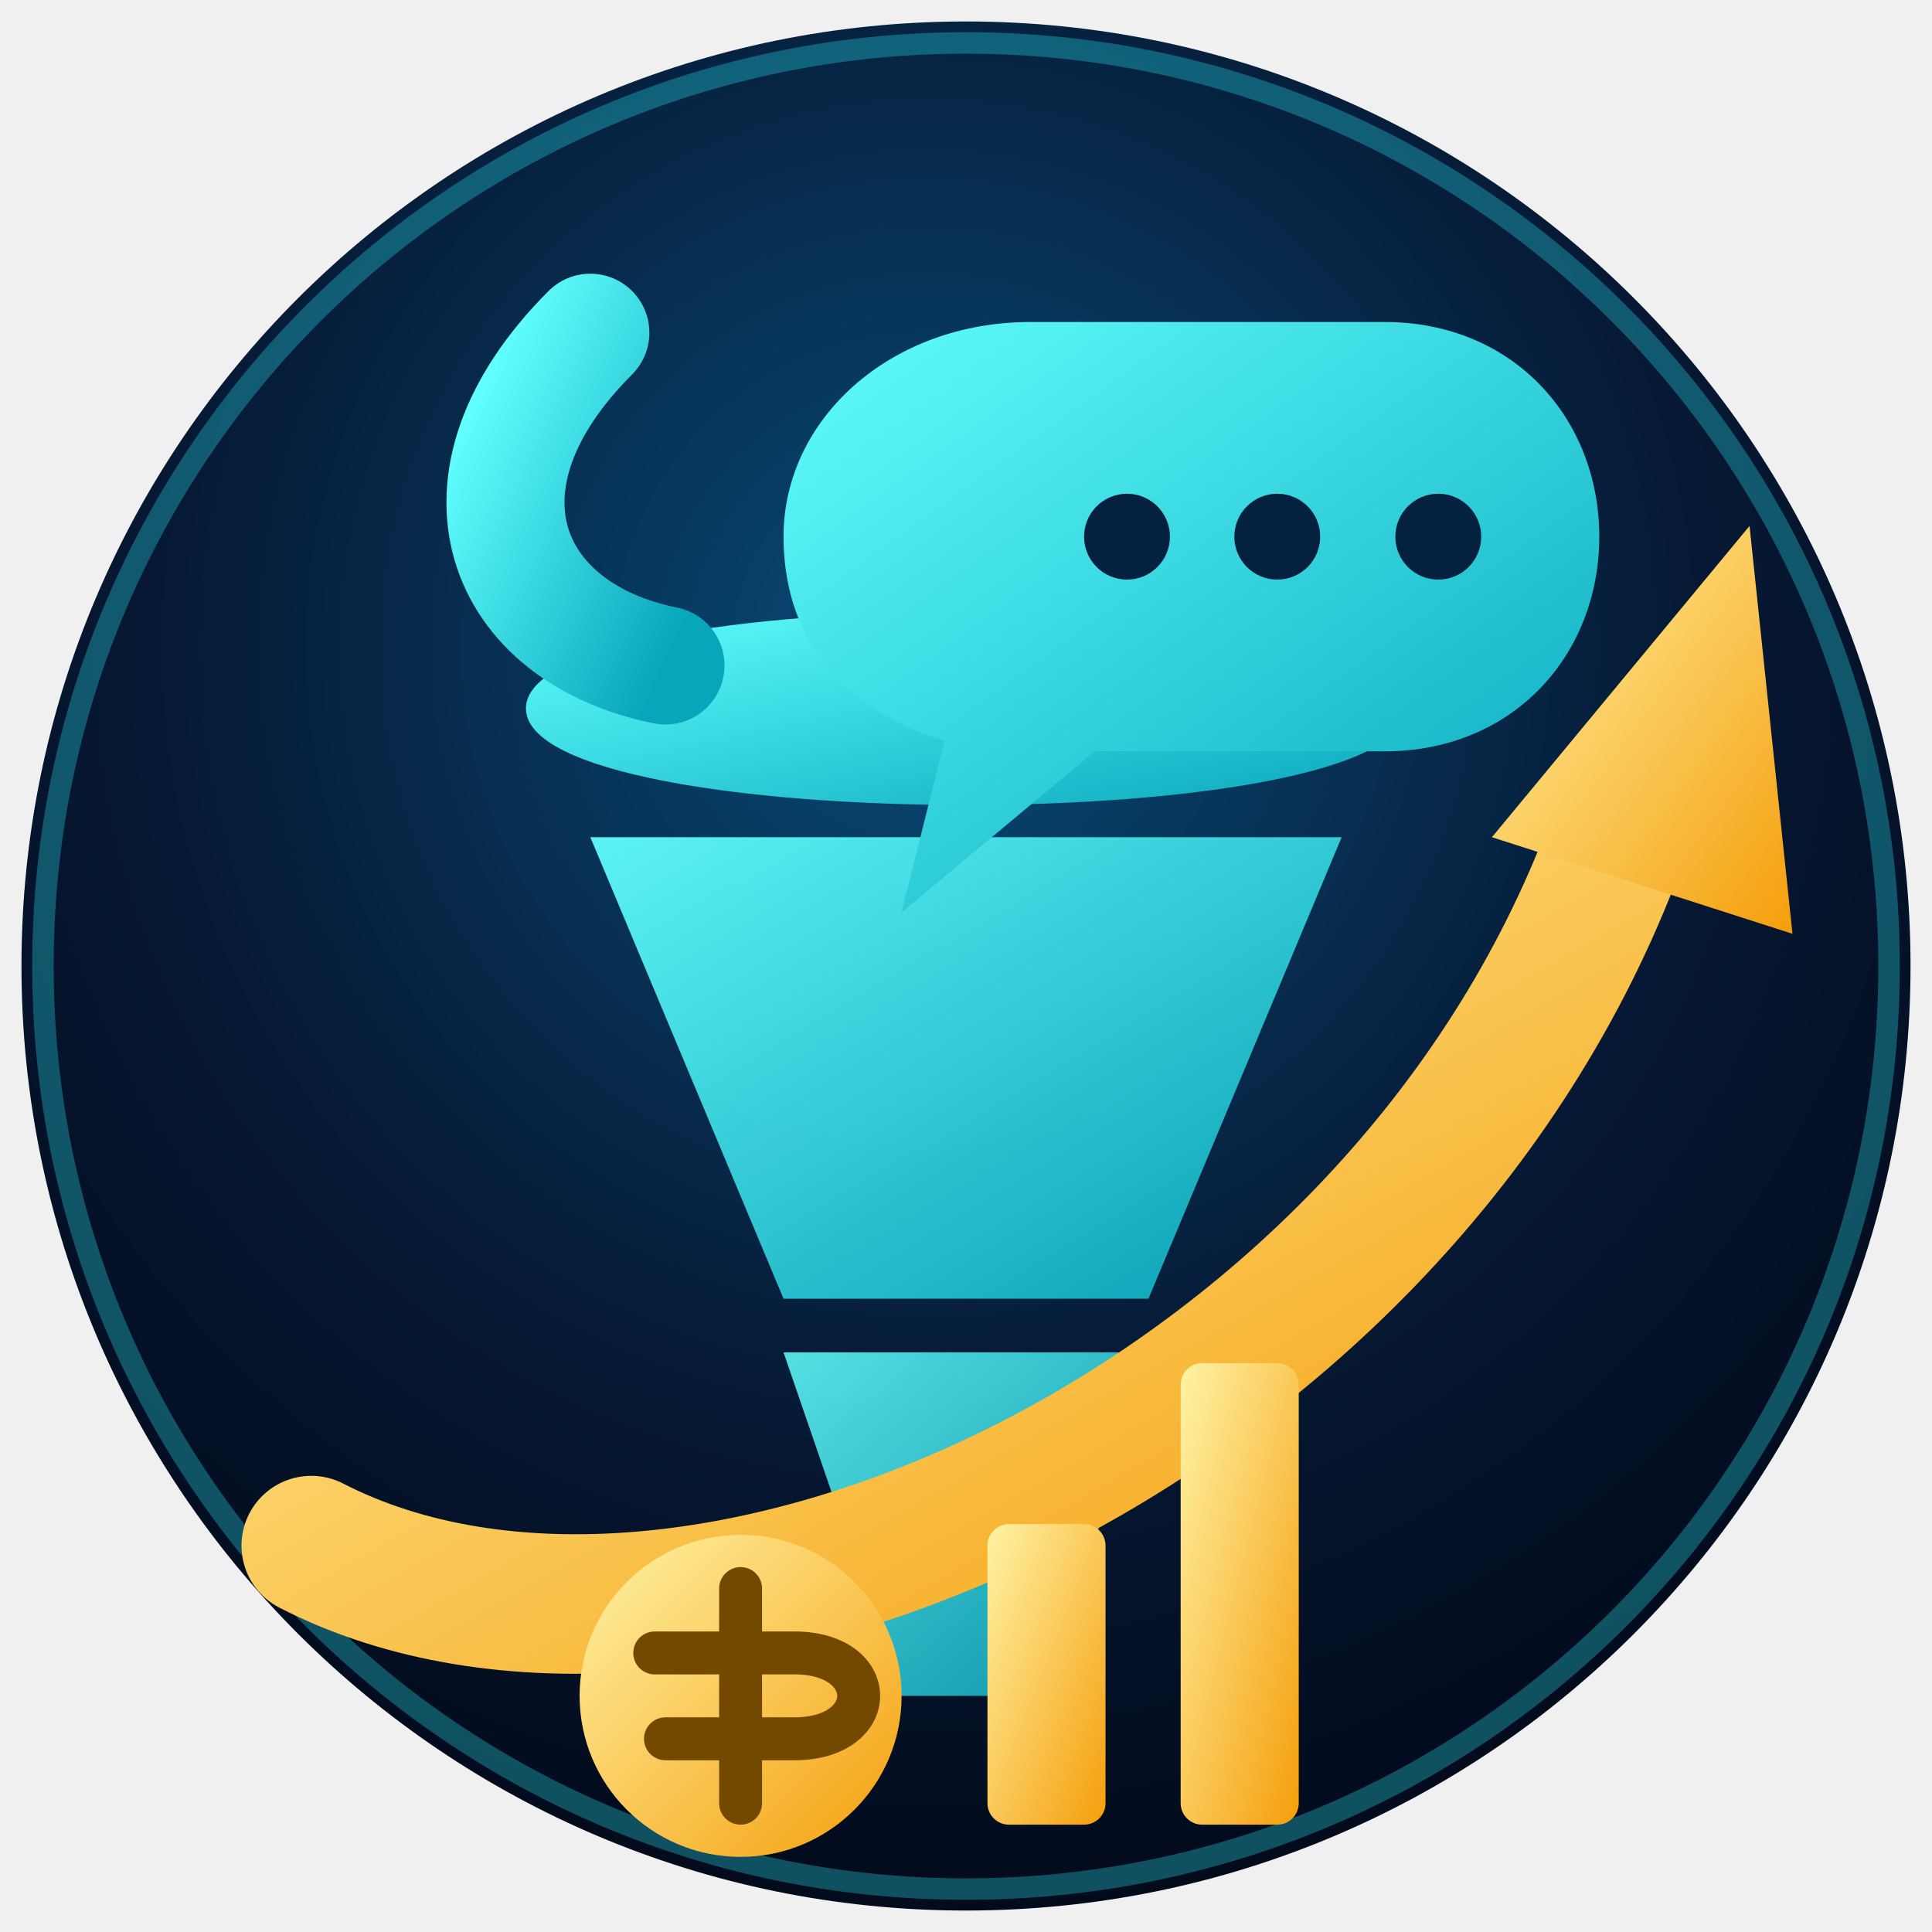
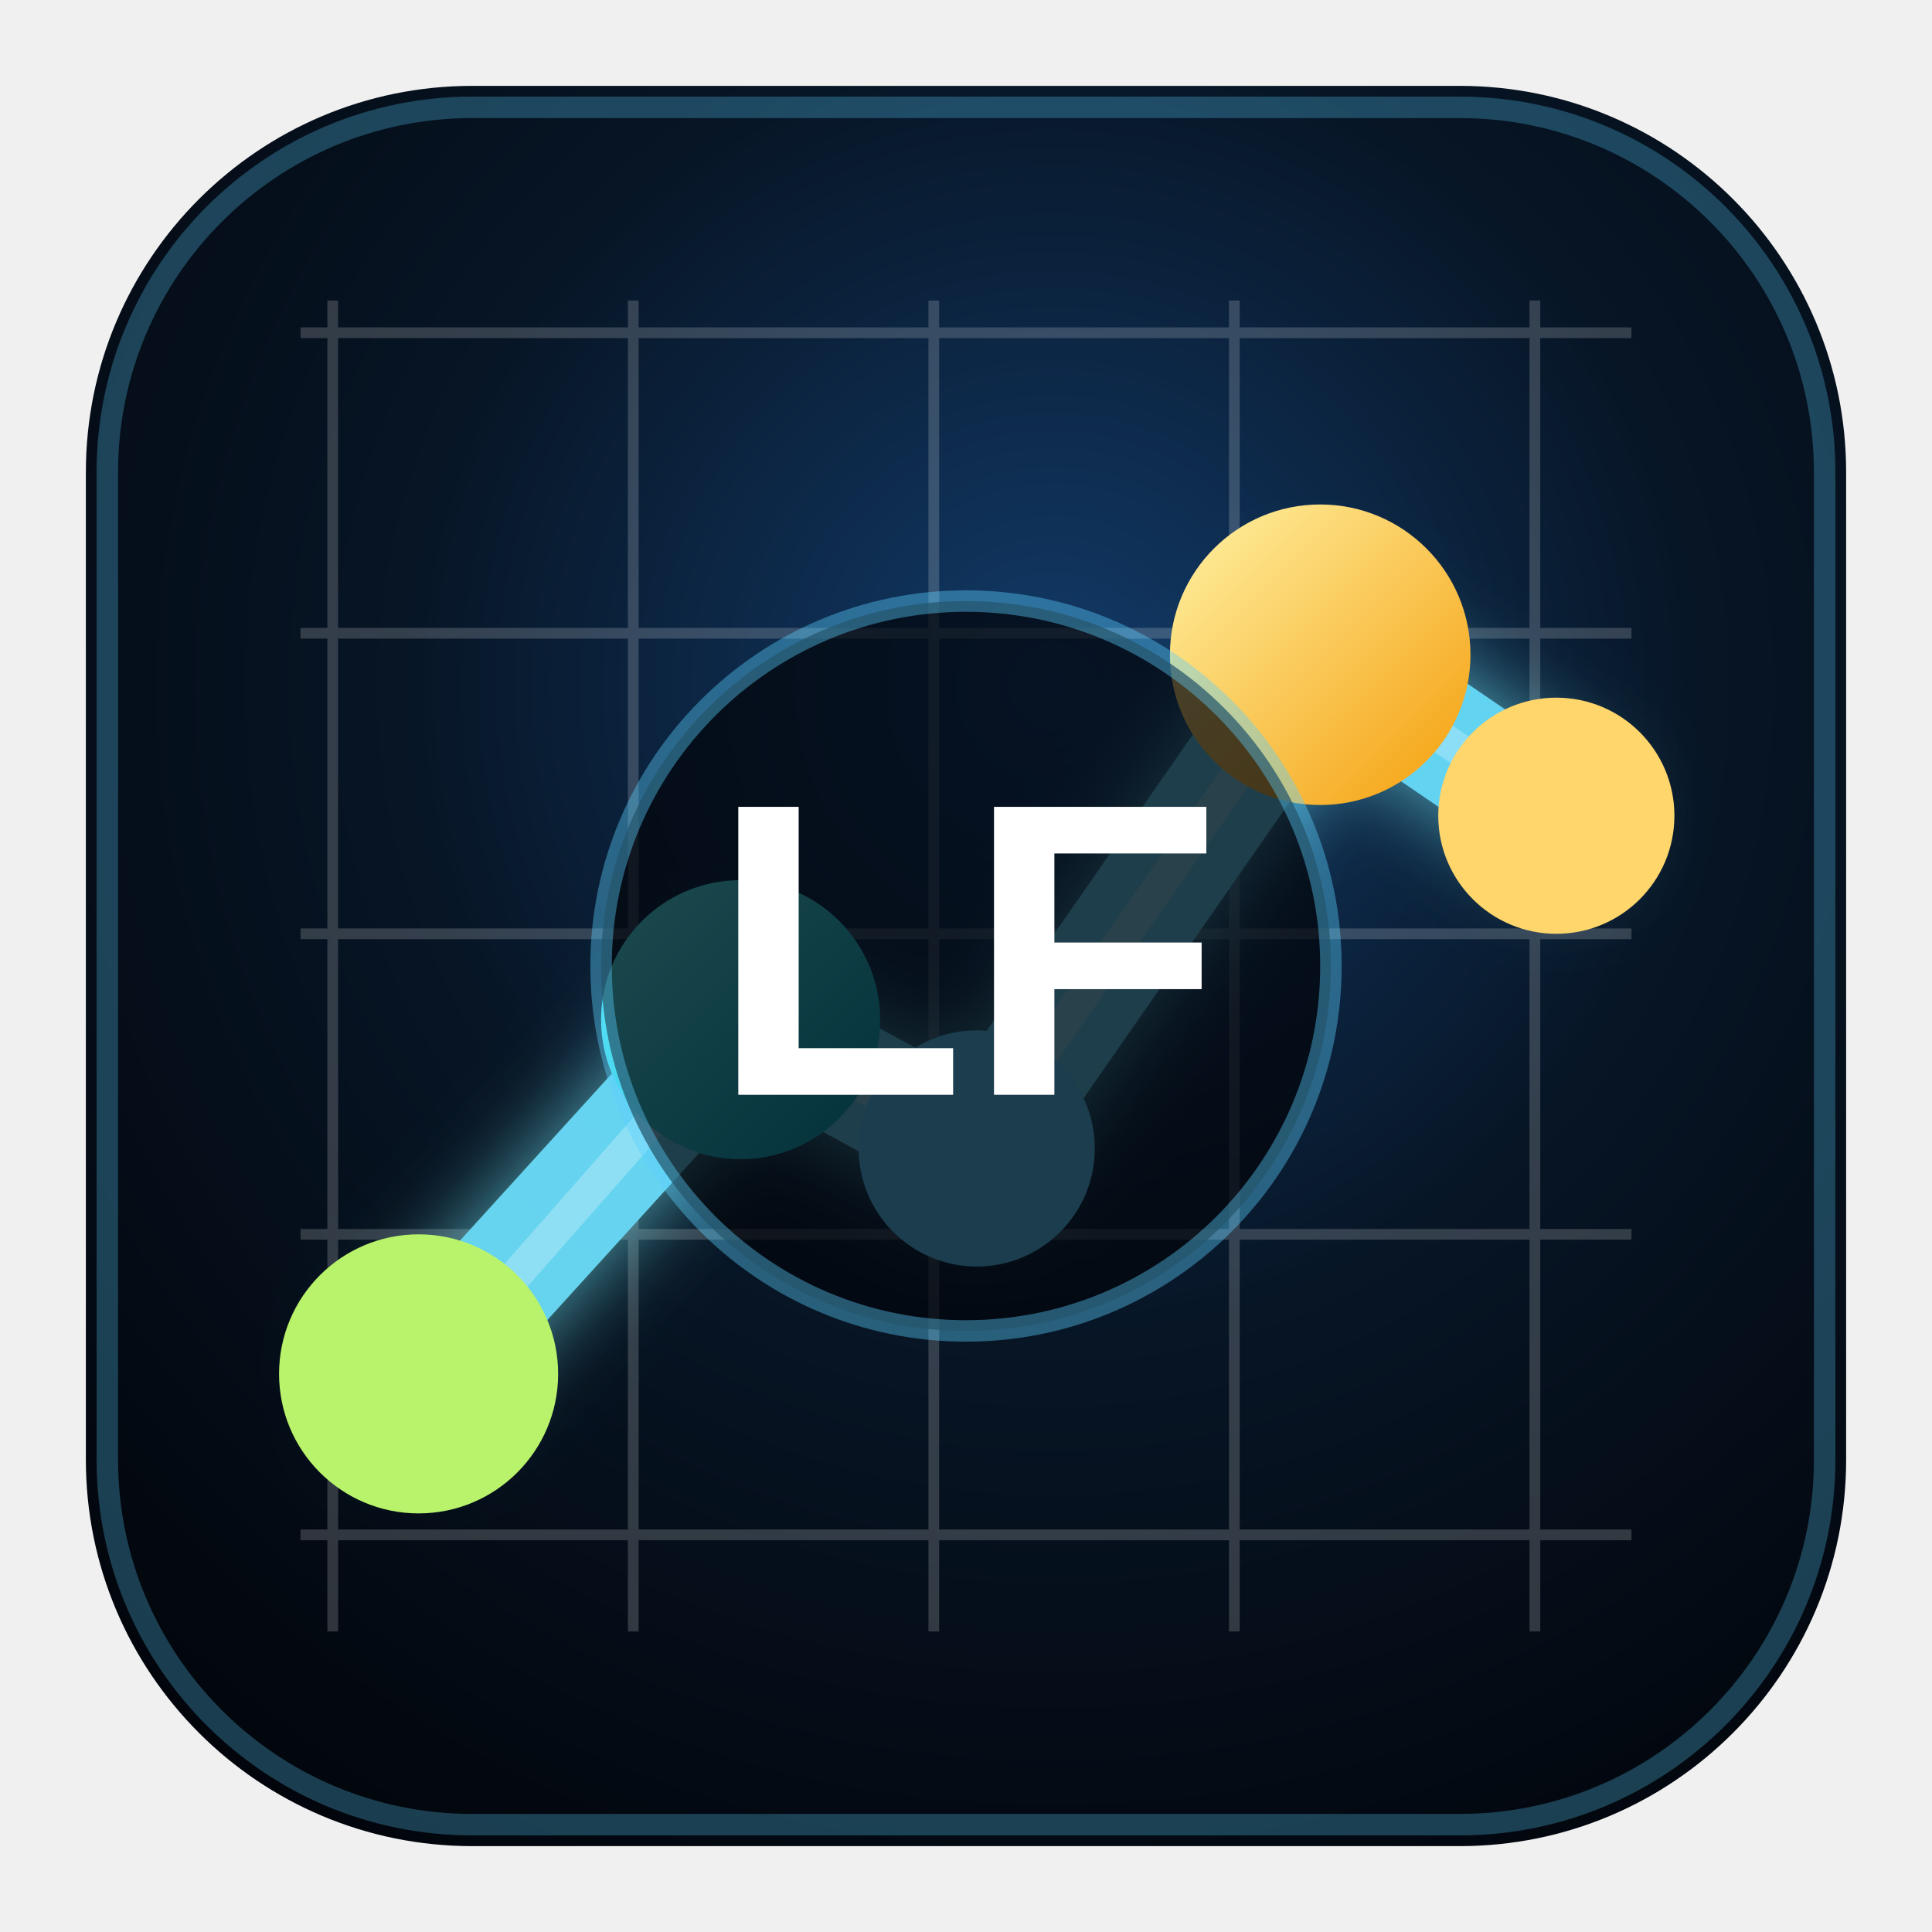
- <svg xmlns="http://www.w3.org/2000/svg" viewBox="0 0 180 180" role="img" aria-label="The LeadFlow Pro logo">
+ <svg xmlns="http://www.w3.org/2000/svg" viewBox="0 0 180 180" role="img" aria-label="The LeadFlow Pro signal graph mark">
  <defs>
-     <radialGradient id="bg" cx="48%" cy="33%" r="72%">
-       <stop offset="0%" stop-color="#084b78" />
-       <stop offset="58%" stop-color="#061833" />
-       <stop offset="100%" stop-color="#020817" />
+     <radialGradient id="bg" cx="55%" cy="34%" r="78%">
+       <stop offset="0%" stop-color="#123a68" />
+       <stop offset="48%" stop-color="#071525" />
+       <stop offset="100%" stop-color="#02050b" />
    </radialGradient>
    <linearGradient id="cyan" x1="0" x2="1" y1="0" y2="1">
      <stop offset="0%" stop-color="#62ffff" />
      <stop offset="100%" stop-color="#08a6bb" />
    </linearGradient>
    <linearGradient id="gold" x1="0" x2="1" y1="0" y2="1">
      <stop offset="0%" stop-color="#fff3a5" />
      <stop offset="100%" stop-color="#f59e0b" />
    </linearGradient>
+     <linearGradient id="line" x1="31" x2="149" y1="139" y2="41">
+       <stop offset="0%" stop-color="#b8f36b" />
+       <stop offset="47%" stop-color="#5cd0ff" />
+       <stop offset="100%" stop-color="#ffd66b" />
+     </linearGradient>
+     <filter id="glow" x="-40%" y="-40%" width="180%" height="180%">
+       <feGaussianBlur stdDeviation="4" result="blur" />
+       <feColorMatrix in="blur" type="matrix" values="0 0 0 0 0.2 0 0 0 0 0.9 0 0 0 0 1 0 0 0 .65 0" />
+       <feMerge>
+         <feMergeNode />
+         <feMergeNode in="SourceGraphic" />
+       </feMerge>
+     </filter>
  </defs>
-   <circle cx="90" cy="90" r="88" fill="url(#bg)" />
-   <circle cx="90" cy="90" r="86" fill="none" stroke="#29e6f2" stroke-opacity=".32" stroke-width="2" />
-   <path d="M49 66c0-12 82-12 82 0s-82 12-82 0Z" fill="url(#cyan)" />
-   <path d="M55 78h70l-18 43H73Z" fill="url(#cyan)" opacity=".94" />
-   <path d="M73 126h35l-11 32H84Z" fill="url(#cyan)" opacity=".86" />
-   <path d="M29 144c35 18 100-10 121-64" fill="none" stroke="url(#gold)" stroke-width="13" stroke-linecap="round" />
-   <path d="m139 78 24-29 4 38Z" fill="url(#gold)" />
-   <circle cx="69" cy="158" r="15" fill="url(#gold)" />
-   <path d="M69 148v20M61 154h13c8 0 8 8 0 8H62" fill="none" stroke="#734900" stroke-width="4" stroke-linecap="round" />
-   <rect x="92" y="142" width="11" height="28" rx="2" fill="url(#gold)" />
-   <rect x="110" y="127" width="11" height="43" rx="2" fill="url(#gold)" />
-   <path d="M55 31c-14 14-8 28 7 31" fill="none" stroke="url(#cyan)" stroke-width="11" stroke-linecap="round" />
-   <path d="M96 30h33c12 0 20 9 20 20s-8 20-20 20h-27L84 85l4-16c-10-3-15-10-15-19 0-11 10-20 23-20Z" fill="url(#cyan)" />
-   <circle cx="105" cy="50" r="4" fill="#052140" />
-   <circle cx="119" cy="50" r="4" fill="#052140" />
-   <circle cx="134" cy="50" r="4" fill="#052140" />
+   <rect x="8" y="8" width="164" height="164" rx="36" fill="url(#bg)" />
+   <rect x="10" y="10" width="160" height="160" rx="34" fill="none" stroke="#5cd0ff" stroke-opacity=".28" stroke-width="2" />
+   <g opacity=".18" stroke="#ffffff" stroke-width="1">
+     <path d="M31 28v124M59 28v124M87 28v124M115 28v124M143 28v124" />
+     <path d="M28 31h124M28 59h124M28 87h124M28 115h124M28 143h124" />
+   </g>
+   <path d="M39 128 69 95 91 107 123 61 145 76" fill="none" stroke="url(#line)" stroke-width="11" stroke-linecap="round" stroke-linejoin="round" filter="url(#glow)" />
+   <path d="M40 128 69 95 91 107 123 61 145 76" fill="none" stroke="#ffffff" stroke-opacity=".26" stroke-width="3" stroke-linecap="round" stroke-linejoin="round" />
+   <circle cx="39" cy="128" r="13" fill="#b8f36b" />
+   <circle cx="69" cy="95" r="13" fill="url(#cyan)" />
+   <circle cx="91" cy="107" r="11" fill="#5cd0ff" />
+   <circle cx="123" cy="61" r="14" fill="url(#gold)" />
+   <circle cx="145" cy="76" r="11" fill="#ffd66b" />
+   <circle cx="90" cy="90" r="34" fill="#02050b" fill-opacity=".72" stroke="#5cd0ff" stroke-opacity=".4" stroke-width="2" />
+   <text x="90" y="102" text-anchor="middle" font-family="Arial, Helvetica, sans-serif" font-size="39" font-weight="900" fill="#ffffff">LF</text>
</svg>
